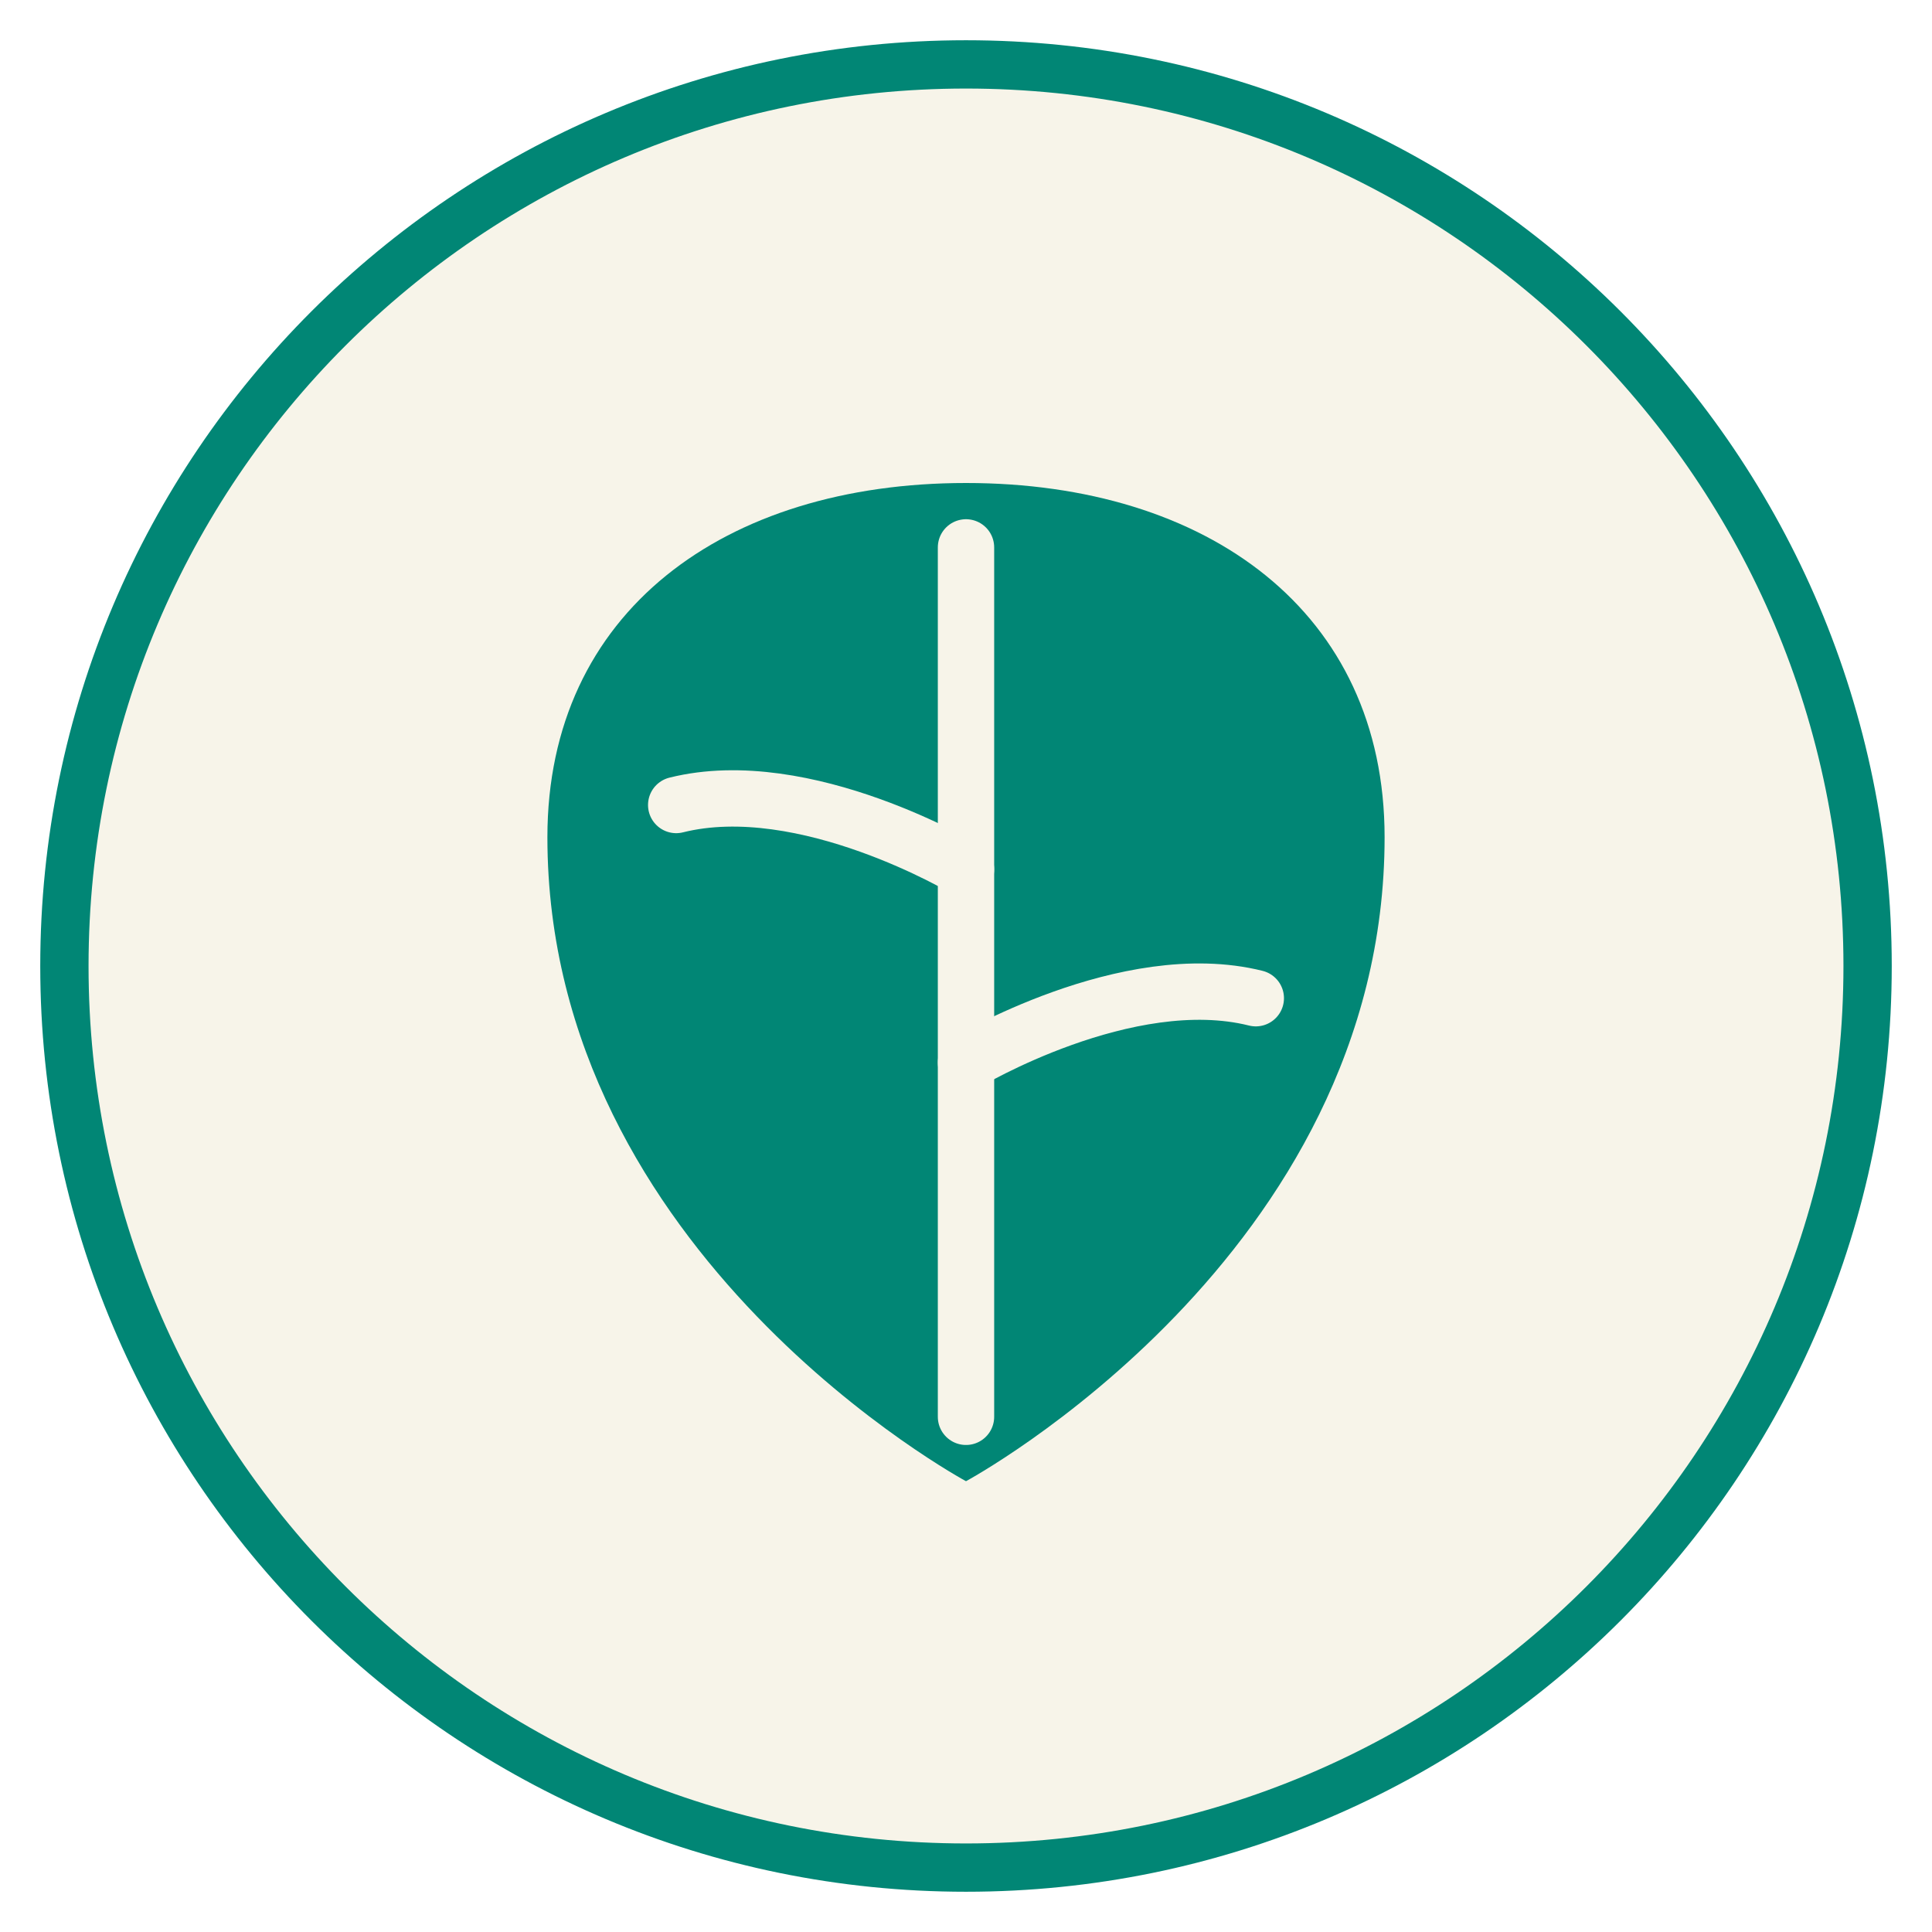
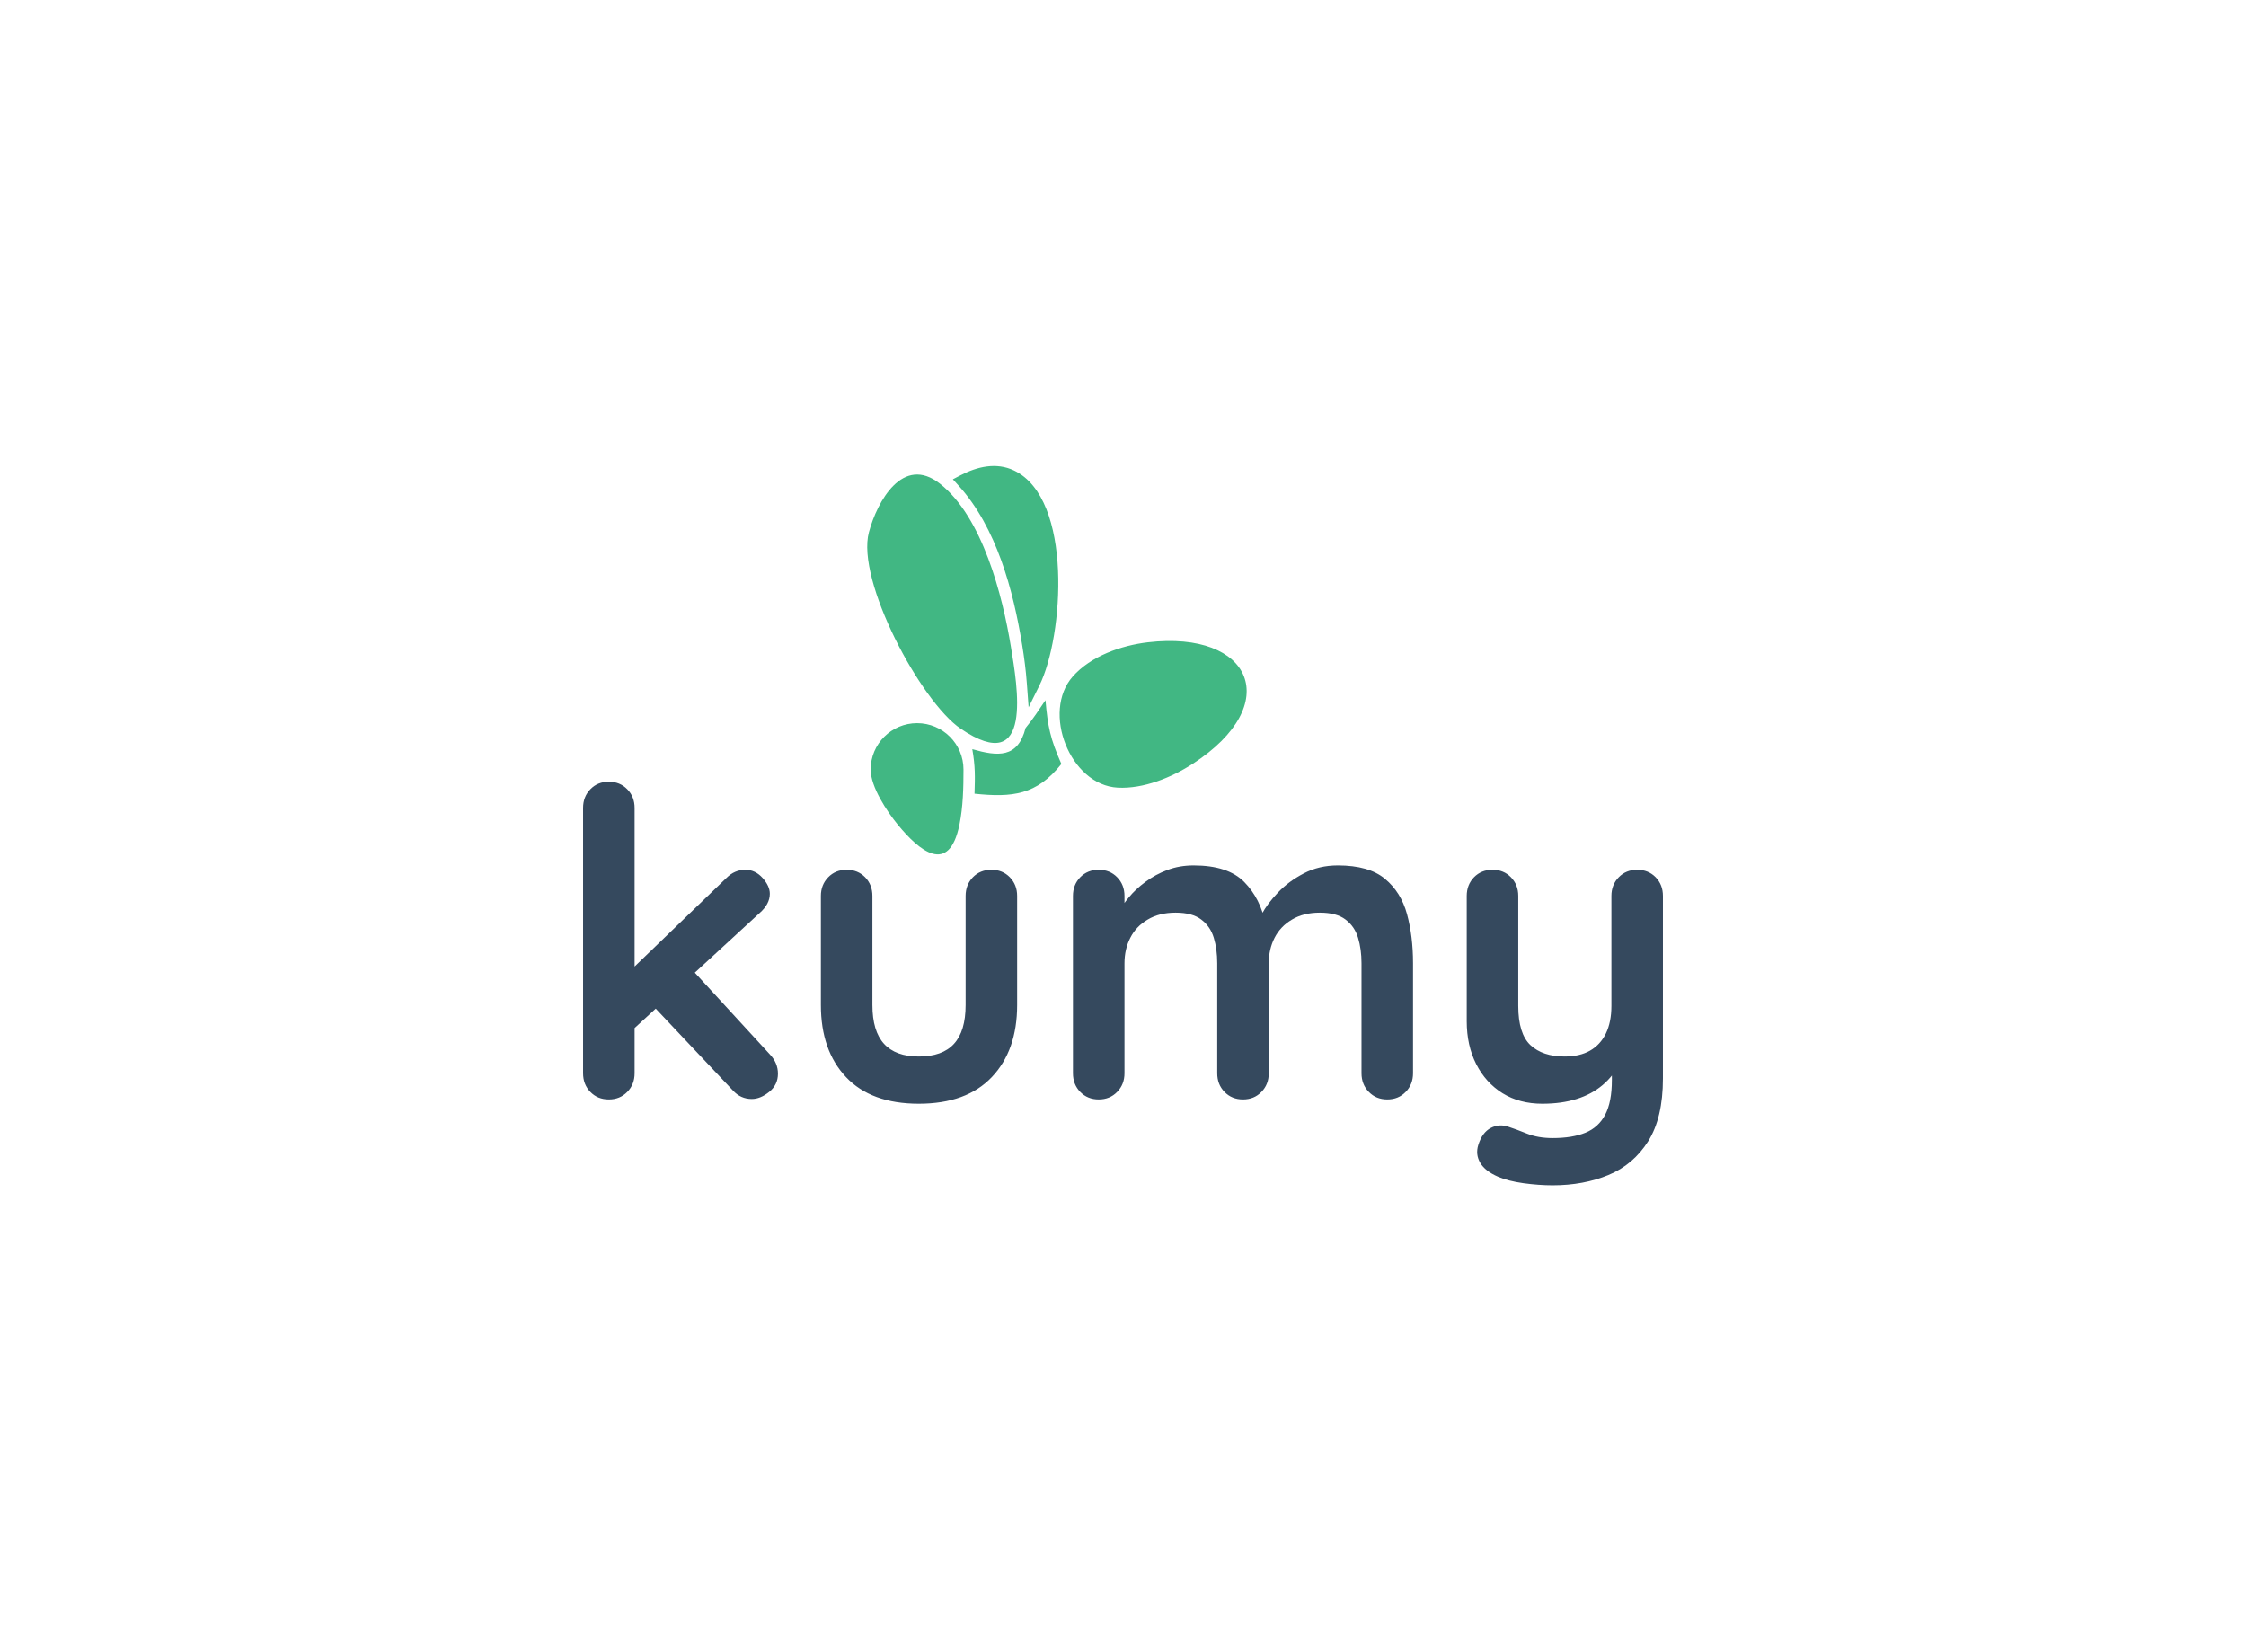
- <svg xmlns="http://www.w3.org/2000/svg" viewBox="0 0 120 120" fill="none">
-   <circle cx="60" cy="60" r="56" fill="#F7F4E9" stroke="#018675" stroke-width="3" />
-   <path d="M60 92C60 92 34 78 34 52C34 38 45 30 60 30C75 30 86 38 86 52C86 78 60 92 60 92Z" fill="#018675" />
-   <path d="M60 34V88" stroke="#F7F4E9" stroke-width="3.5" stroke-linecap="round" />
-   <path d="M60 54C60 54 50 48 42 50" stroke="#F7F4E9" stroke-width="3.5" stroke-linecap="round" />
-   <path d="M60 66C60 66 70 60 78 62" stroke="#F7F4E9" stroke-width="3.5" stroke-linecap="round" />
+ <svg xmlns="http://www.w3.org/2000/svg" data-v-0dd9719b="" version="1.0" width="100%" height="100%" viewBox="0 0 340 250" preserveAspectRatio="xMidYMid meet" color-interpolation-filters="sRGB" style="margin: auto;">
+   <rect data-v-0dd9719b="" x="0" y="0" width="100%" height="100%" fill="transparent" fill-opacity="1" class="background" />
+   <rect data-v-0dd9719b="" x="0" y="0" width="100%" height="100%" fill="transparent" fill-opacity="1" class="watermarklayer" />
+   <g data-v-0dd9719b="" fill="#35495e" class="icon-text-wrapper icon-svg-group iconsvg" transform="translate(88.265,70.55013)">
+     <g class="iconsvg-imagesvg" transform="translate(43.01574,0)">
+       <g>
+         <rect fill="#35495e" fill-opacity="0" stroke-width="2" x="0" y="0" width="57.439" height="58.8" class="image-rect" />
+         <svg filter="url(#colors4928723245)" x="0" y="0" width="57.439" height="58.8" filtersec="colorsf3459934329" class="image-svg-svg primary" style="overflow: visible;">
+           <svg xml:space="preserve" version="1.1" viewBox="88.199 80.256 670.269 686.157" x="0px" y="0px" fill-rule="evenodd" clip-rule="evenodd">
+             <g d-rs="2" transform="matrix(0,-1,1,0,-0.0014,846.6678)">
+               <defs />
+               <g>
+                 <path d="M230.1 94.25c45.27,0 81.99,36.72 81.99,81.99 0,45.34 -36.66,82.02 -81.99,82.02 -31.73,0 -65.96,-0.77 -97.14,-7.12 -90.83,-18.5 -46.15,-71.28 -0.48,-108.74 23.17,-19 66.81,-48.15 97.62,-48.15zm224.82 489.67c21.51,184 -109.36,241.75 -214.7,79.23 -24.28,-37.47 -44.4,-86.95 -42.07,-132.25 4.37,-84.5 133.69,-134.92 196.28,-79.68 36.18,31.9 55.01,85.86 60.49,132.7zm-214.94 -152.75c-54.9,-43.62 -59.48,-87.01 -52.5,-153.43 30.86,1 48.44,1.35 78.64,-3.93 -12.83,44.8 -16.45,80.34 37.44,94.15 15.32,12.85 32.57,23.85 49.09,35.13 -46.95,4.17 -67.7,8.33 -112.67,28.08zm142.72 -61.03c22.64,-1.66 45.25,-4.58 67.63,-8.25 96.59,-15.77 207.26,-45.12 281.42,-112.3l11.17 -10.12 7.01 13.38c15.44,29.52 23.54,63.44 8.46,94.86 -49.96,104.19 -293.02,87.69 -380.01,44.53l-38.21 -18.93 42.53 -3.17zm-80.36 -116.88c47.98,-70.67 261.69,-184.94 347.02,-162.09 54.27,14.53 137.48,59.93 85.6,125.72 -59.11,74.97 -197.16,110.29 -287.86,125.11 -68.31,11.15 -232.71,40.84 -144.76,-88.74z" />
+               </g>
+             </g>
+           </svg>
+         </svg>
+         <defs>
+           <filter id="colors4928723245">
+             <feColorMatrix type="matrix" values="0 0 0 0 0.254  0 0 0 0 0.719  0 0 0 0 0.512  0 0 0 1 0" class="icon-fecolormatrix" />
+           </filter>
+           <filter id="colorsf3459934329">
+             <feColorMatrix type="matrix" values="0 0 0 0 0.996  0 0 0 0 0.996  0 0 0 0 0.996  0 0 0 1 0" class="icon-fecolormatrix" />
+           </filter>
+           <filter id="colorsb8670777060">
+             <feColorMatrix type="matrix" values="0 0 0 0 0  0 0 0 0 0  0 0 0 0 0  0 0 0 1 0" class="icon-fecolormatrix" />
+           </filter>
+         </defs>
+       </g>
+     </g>
+     <g transform="translate(0,47.79973)">
+       <g data-gra="path-name" fill-rule="" class="tp-name iconsvg-namesvg">
+         <g transform="scale(1)">
+           <g>
+             <path d="M8.78 0L8.78 0Q7.08 0 5.98-1.14 4.88-2.27 4.88-3.97L4.88-3.97 4.88-44.13Q4.88-45.83 5.98-46.96 7.08-48.1 8.78-48.1L8.78-48.1Q10.46-48.1 11.57-46.96 12.68-45.83 12.68-44.13L12.68-44.13 12.68-3.97Q12.68-2.27 11.57-1.14 10.46 0 8.78 0ZM29.45-34.77L29.45-34.77Q30.94-34.77 32.05-33.54 33.15-32.3 33.15-31.14L33.15-31.14Q33.15-29.57 31.59-28.21L31.59-28.21 12.03-10.21 11.7-19.18 26.59-33.54Q27.82-34.77 29.45-34.77ZM30.42-0.07L30.42-0.07Q28.73-0.07 27.56-1.36L27.56-1.36 15.54-14.11 21.45-19.57 33.15-6.83Q34.38-5.53 34.38-3.9L34.38-3.9Q34.38-2.21 33.05-1.14 31.72-0.07 30.42-0.07ZM66.69-34.77L66.69-34.77Q68.38-34.77 69.48-33.64 70.59-32.5 70.59-30.81L70.59-30.81 70.59-14.3Q70.59-7.41 66.75-3.38 62.92 0.65 55.7 0.65L55.7 0.65Q48.49 0.65 44.69-3.38 40.88-7.41 40.88-14.3L40.88-14.3 40.88-30.81Q40.88-32.5 41.99-33.64 43.09-34.77 44.78-34.77L44.78-34.77Q46.47-34.77 47.58-33.64 48.68-32.5 48.68-30.81L48.68-30.81 48.68-14.3Q48.68-10.34 50.44-8.42 52.19-6.5 55.7-6.5L55.7-6.5Q59.28-6.5 61.03-8.42 62.79-10.34 62.79-14.3L62.79-14.3 62.79-30.81Q62.79-32.5 63.89-33.64 65-34.77 66.69-34.77ZM97.31-35.43L97.31-35.43Q102.5-35.43 104.97-32.92 107.44-30.42 108.22-26.46L108.22-26.46 107.12-27.04 107.64-28.08Q108.42-29.57 110.05-31.3 111.67-33.02 113.98-34.22 116.28-35.43 119.14-35.43L119.14-35.43Q123.83-35.43 126.26-33.41 128.7-31.39 129.61-28.05 130.52-24.7 130.52-20.61L130.52-20.61 130.52-3.97Q130.52-2.27 129.41-1.14 128.31 0 126.62 0L126.62 0Q124.93 0 123.83-1.14 122.72-2.27 122.72-3.97L122.72-3.97 122.72-20.61Q122.72-22.75 122.2-24.47 121.68-26.2 120.31-27.23 118.95-28.28 116.41-28.28L116.41-28.28Q113.94-28.28 112.19-27.23 110.44-26.2 109.56-24.47 108.68-22.75 108.68-20.61L108.68-20.61 108.68-3.97Q108.68-2.27 107.57-1.14 106.47 0 104.78 0L104.78 0Q103.09 0 101.98-1.14 100.88-2.27 100.88-3.97L100.88-3.97 100.88-20.61Q100.88-22.75 100.36-24.47 99.84-26.2 98.47-27.23 97.11-28.28 94.58-28.28L94.58-28.28Q92.1-28.28 90.35-27.23 88.59-26.2 87.72-24.47 86.84-22.75 86.84-20.61L86.84-20.61 86.84-3.97Q86.84-2.27 85.73-1.14 84.63 0 82.94 0L82.94 0Q81.25 0 80.14-1.14 79.04-2.27 79.04-3.97L79.04-3.97 79.04-30.81Q79.04-32.5 80.14-33.64 81.25-34.77 82.94-34.77L82.94-34.77Q84.63-34.77 85.73-33.64 86.84-32.5 86.84-30.81L86.84-30.81 86.84-28.02 85.86-28.21Q86.45-29.32 87.49-30.58 88.53-31.85 90.03-32.95 91.52-34.06 93.34-34.74 95.16-35.43 97.31-35.43ZM164.45-34.77L164.45-34.77Q166.14-34.77 167.25-33.64 168.35-32.5 168.35-30.81L168.35-30.81 168.35-3.19Q168.35 2.79 166.11 6.34 163.87 9.88 160.1 11.44 156.33 13 151.65 13L151.65 13Q149.57 13 147.23 12.68 144.89 12.35 143.39 11.7L143.39 11.7Q141.44 10.86 140.69 9.59 139.95 8.32 140.4 6.89L140.4 6.89Q140.99 5 142.29 4.32 143.59 3.64 145.02 4.16L145.02 4.16Q146.06 4.49 147.75 5.17 149.44 5.85 151.65 5.85L151.65 5.85Q154.64 5.85 156.62 5.04 158.6 4.23 159.61 2.31 160.62 0.39 160.62-2.93L160.62-2.93 160.62-7.28 161.98-5.72Q160.88-3.58 159.22-2.18 157.56-0.78 155.29-0.07 153.01 0.65 150.09 0.65L150.09 0.65Q146.64 0.65 144.07-0.94 141.51-2.54 140.08-5.36 138.65-8.19 138.65-11.83L138.65-11.83 138.65-30.81Q138.65-32.5 139.75-33.64 140.86-34.77 142.55-34.77L142.55-34.77Q144.24-34.77 145.34-33.64 146.45-32.5 146.45-30.81L146.45-30.81 146.45-14.17Q146.45-9.95 148.3-8.22 150.15-6.5 153.47-6.5L153.47-6.5Q155.74-6.5 157.3-7.38 158.86-8.26 159.71-9.98 160.55-11.7 160.55-14.17L160.55-14.17 160.55-30.81Q160.55-32.5 161.66-33.64 162.76-34.77 164.45-34.77Z" transform="translate(-4.88, 48.1)" />
+           </g>
+         </g>
+       </g>
+     </g>
+   </g>
+   <defs v-gra="od" />
</svg>
